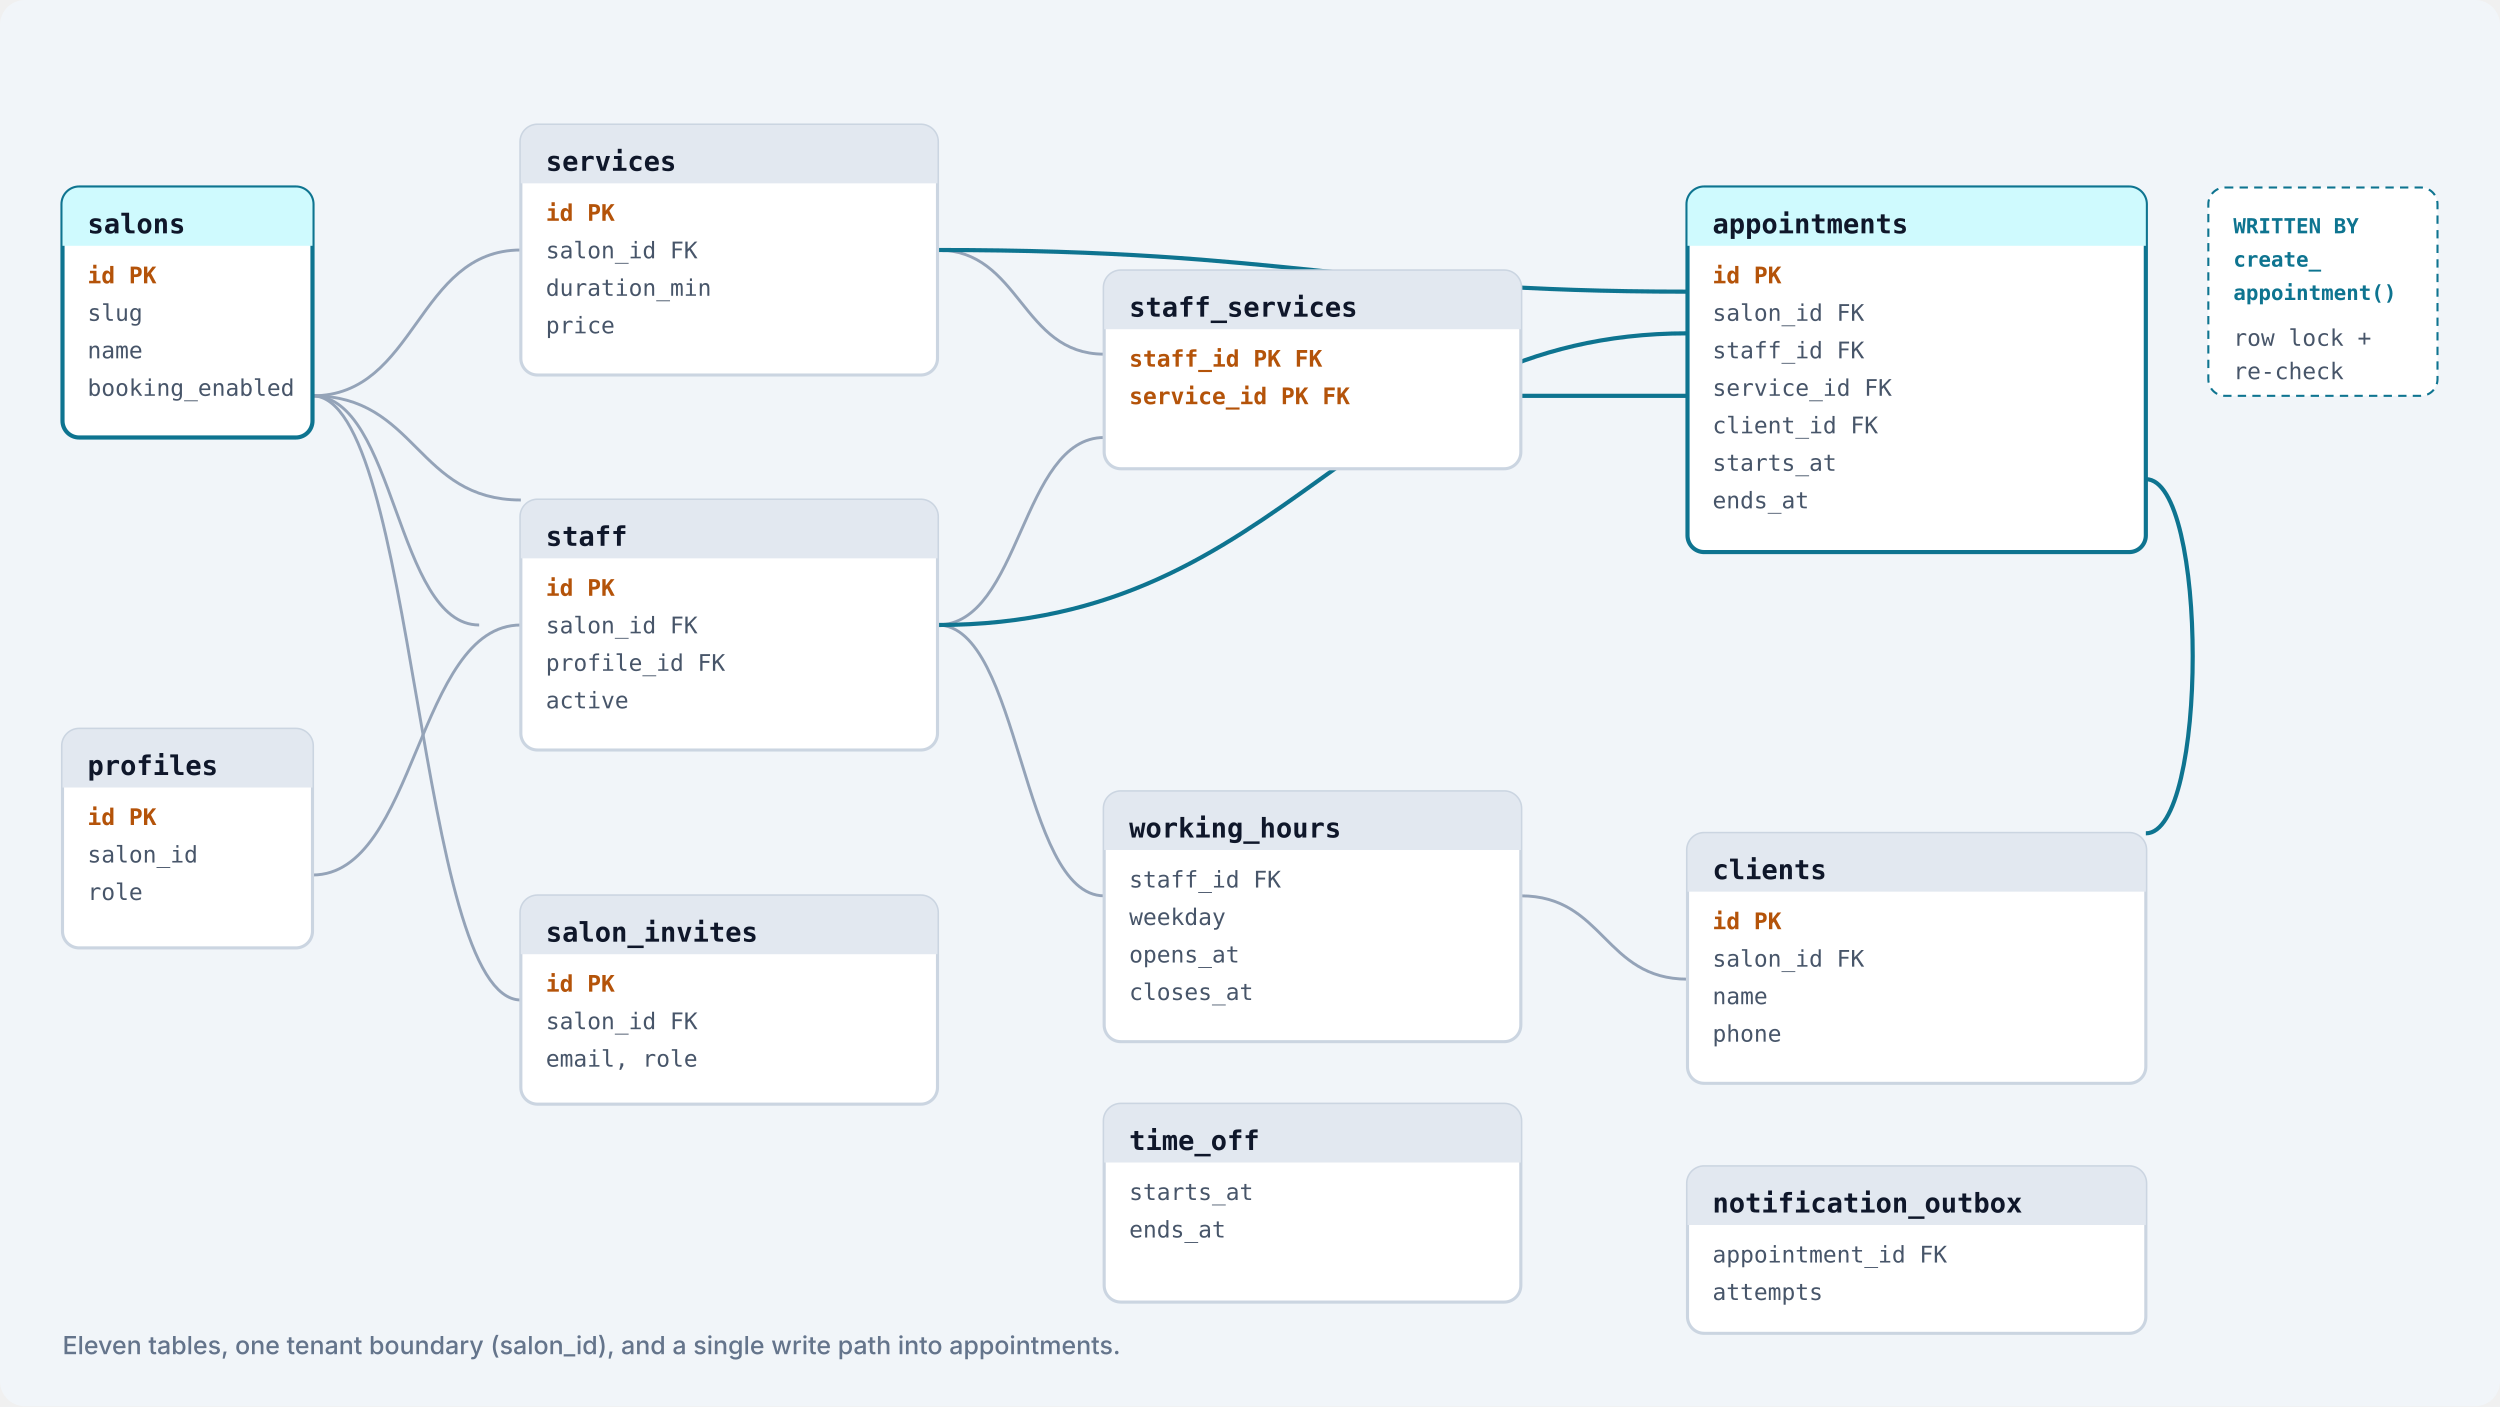
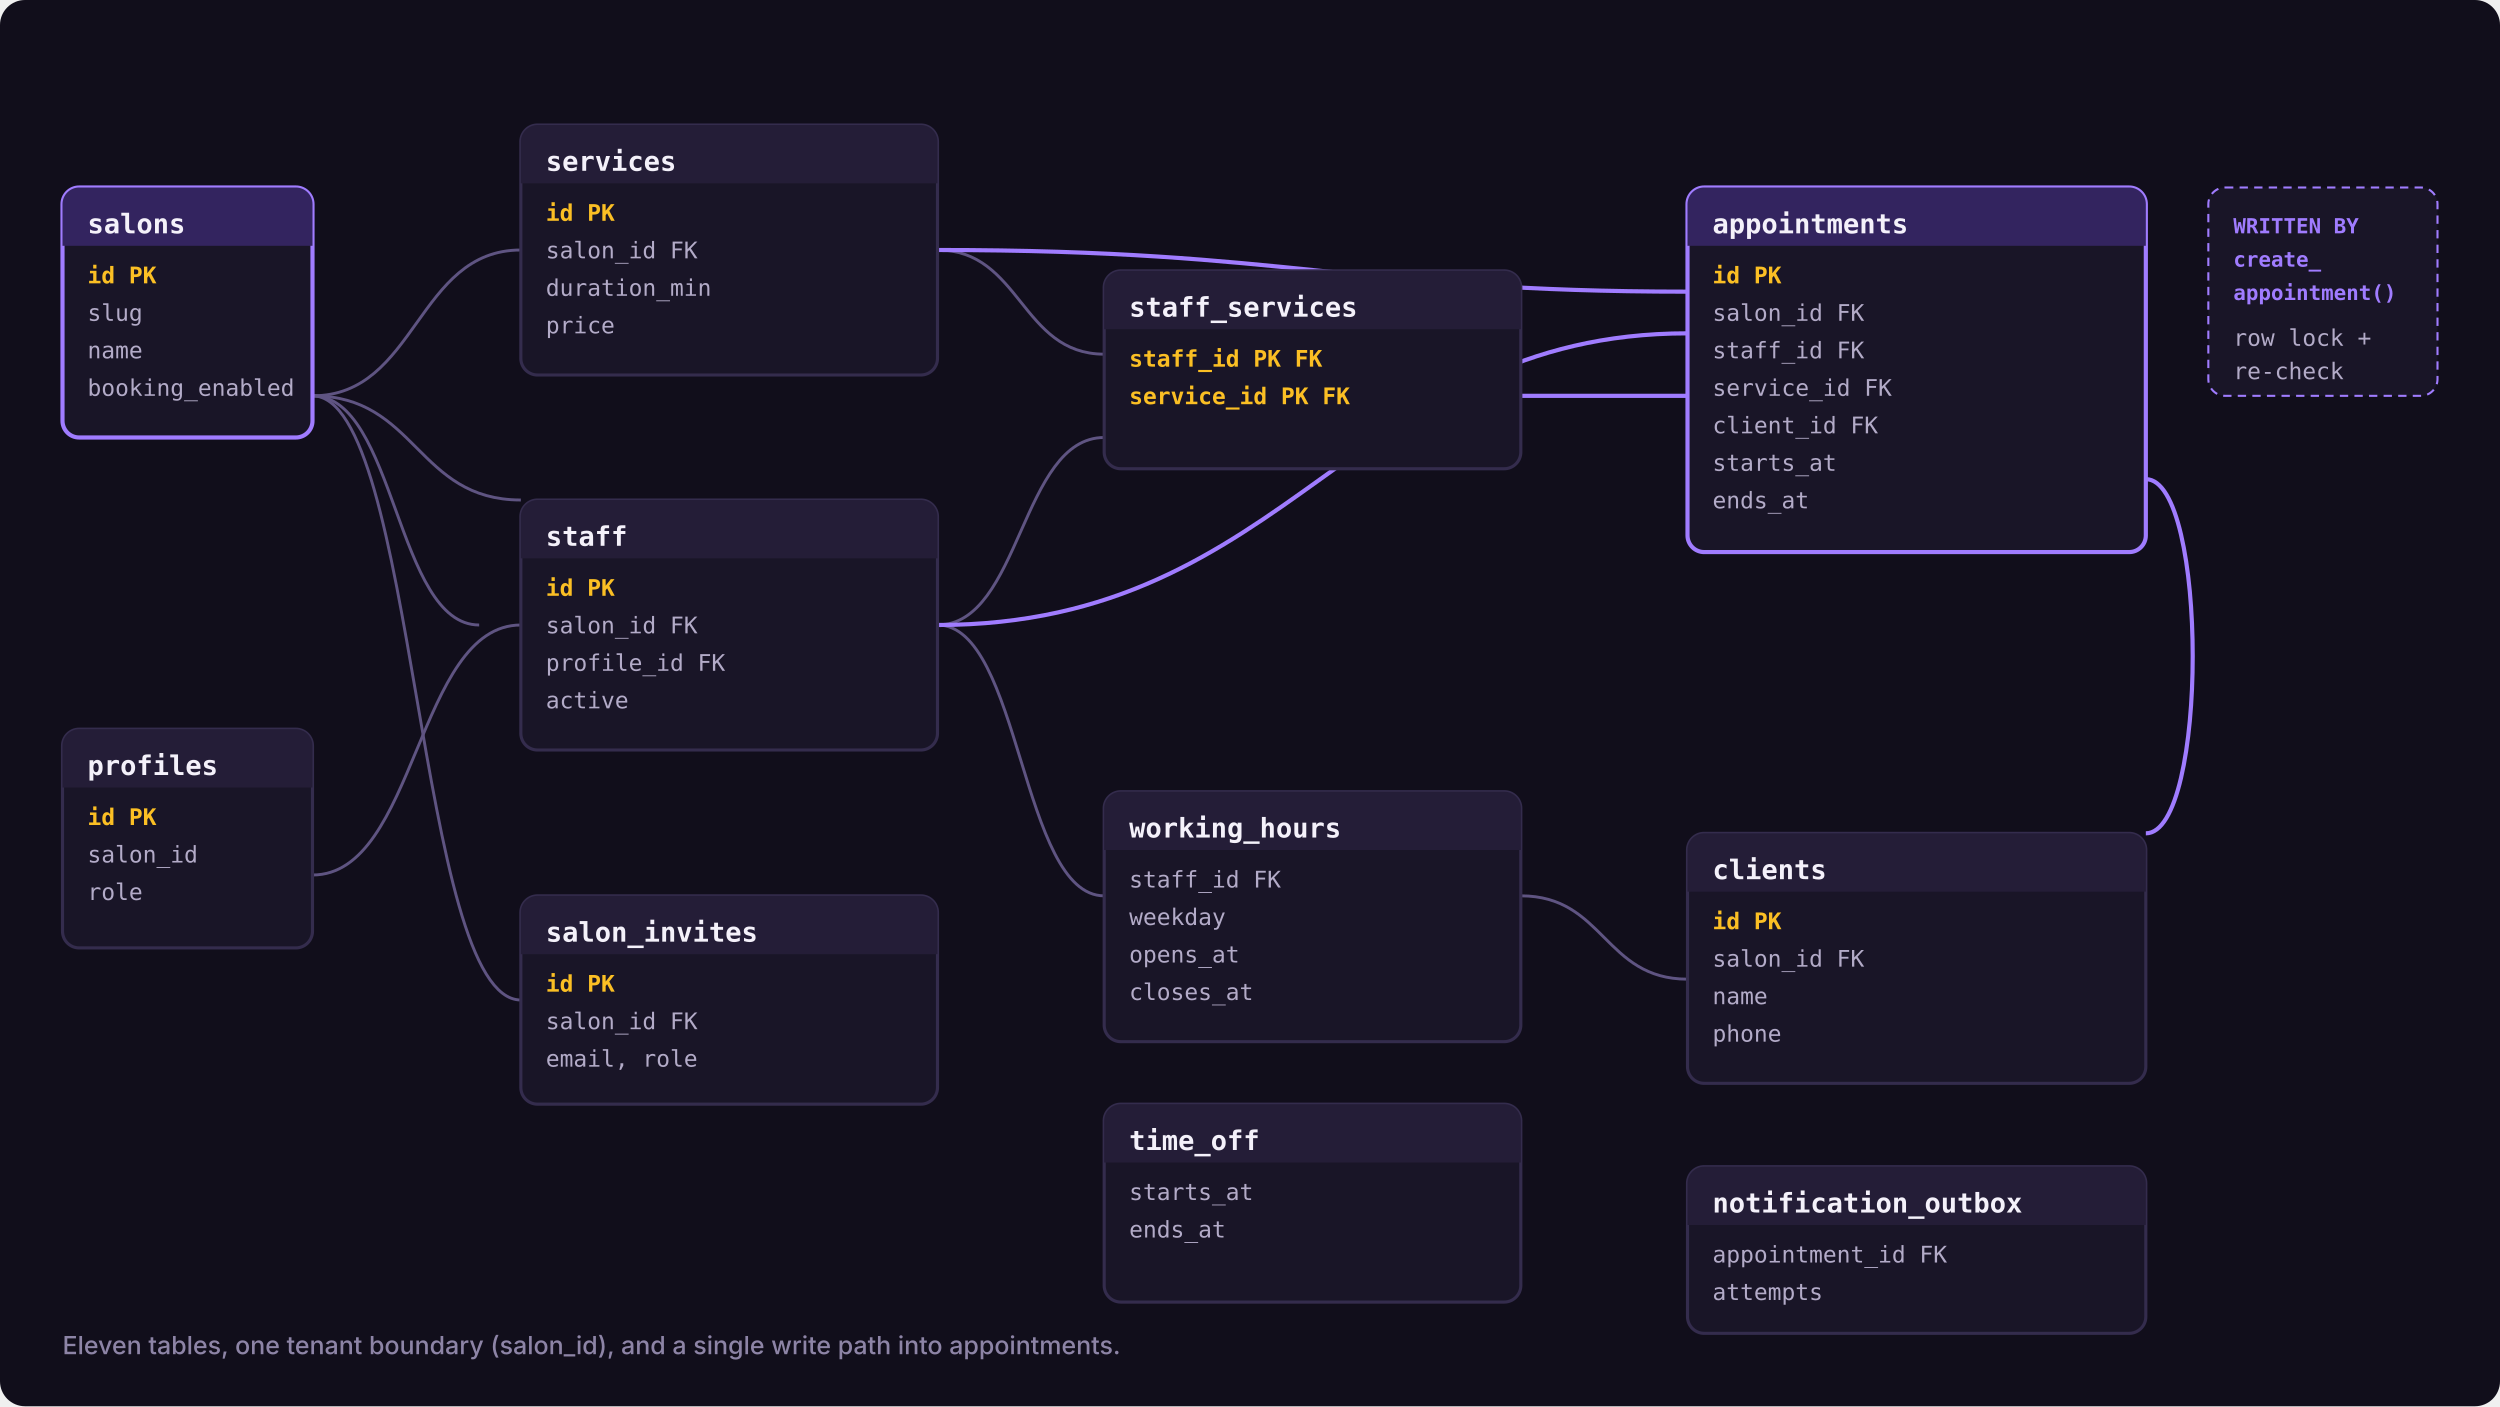
<svg xmlns="http://www.w3.org/2000/svg" viewBox="0 0 1200 675" width="1200" height="675" role="img" aria-label="Entity relationship diagram of the eleven booking tables">
  <defs>
    <style>
-       .bgc { fill: #f1f5f9; }
-       .box { fill: #ffffff; stroke: #cbd5e1; stroke-width: 1.5; rx: 8; }
-       .box-key { fill: #ffffff; stroke: #0e7490; stroke-width: 2; rx: 8; }
-       .hdr { fill: #e2e8f0; }
-       .hdr-key { fill: #cffafe; }
-       .tname { font: 600 13px "JetBrains Mono", ui-monospace, monospace; fill: #0f172a; }
-       .col { font: 400 11px "JetBrains Mono", ui-monospace, monospace; fill: #475569; }
-       .pk { font: 600 11px "JetBrains Mono", ui-monospace, monospace; fill: #b45309; }
-       .rel { stroke: #94a3b8; stroke-width: 1.4; fill: none; }
-       .rel-key { stroke: #0e7490; stroke-width: 2; fill: none; }
-       .cap { font: 500 12px Inter, system-ui, sans-serif; fill: #64748b; }
-       .badge { font: 600 10px "JetBrains Mono", ui-monospace, monospace; fill: #0e7490; }
+       .bgc { fill: #110e1b; }
+       .box { fill: #191527; stroke: #342c4d; stroke-width: 1.5; rx: 8; }
+       .box-key { fill: #191527; stroke: #a07cff; stroke-width: 2; rx: 8; }
+       .hdr { fill: #241d37; }
+       .hdr-key { fill: #33245f; }
+       .tname { font: 600 13px "JetBrains Mono", ui-monospace, monospace; fill: #f4f1fa; }
+       .col { font: 400 11px "JetBrains Mono", ui-monospace, monospace; fill: #b3abc8; }
+       .pk { font: 600 11px "JetBrains Mono", ui-monospace, monospace; fill: #fbbf24; }
+       .rel { stroke: #5f5482; stroke-width: 1.4; fill: none; }
+       .rel-key { stroke: #a07cff; stroke-width: 2; fill: none; }
+       .cap { font: 500 12px Inter, system-ui, sans-serif; fill: #8d84a6; }
+       .badge { font: 600 10px "JetBrains Mono", ui-monospace, monospace; fill: #a07cff; }
    </style>
  </defs>
  <rect class="bgc" width="1200" height="675" rx="12" />
  <g>
    <path class="rel" d="M 150 190 C 190 190, 190 300, 230 300" />
    <path class="rel" d="M 150 190 C 200 190, 200 120, 250 120" />
    <path class="rel" d="M 150 190 C 200 190, 200 240, 250 240" />
    <path class="rel" d="M 150 420 C 200 420, 200 300, 250 300" />
    <path class="rel" d="M 150 190 C 200 190, 200 480, 250 480" />
    <path class="rel" d="M 450 120 C 490 120, 490 170, 530 170" />
    <path class="rel" d="M 450 300 C 490 300, 490 210, 530 210" />
    <path class="rel" d="M 450 300 C 490 300, 490 430, 530 430" />
    <path class="rel" d="M 730 430 C 770 430, 770 470, 810 470" />
    <path class="rel-key" d="M 450 300 C 620 300, 650 160, 810 160" />
    <path class="rel-key" d="M 450 120 C 620 120, 650 140, 810 140" />
    <path class="rel-key" d="M 730 190 C 770 190, 770 190, 810 190" />
    <path class="rel-key" d="M 1030 230 C 1060 230, 1060 400, 1030 400" />
  </g>
  <g>
    <rect class="box-key" x="30" y="90" width="120" height="120" />
    <path class="hdr-key" d="M30 98a8 8 0 0 1 8-8h104a8 8 0 0 1 8 8v20H30z" />
    <text class="tname" x="42" y="112">salons</text>
    <text class="pk" x="42" y="136">id  PK</text>
    <text class="col" x="42" y="154">slug</text>
    <text class="col" x="42" y="172">name</text>
    <text class="col" x="42" y="190">booking_enabled</text>
  </g>
  <g>
    <rect class="box" x="30" y="350" width="120" height="105" />
    <path class="hdr" d="M30 358a8 8 0 0 1 8-8h104a8 8 0 0 1 8 8v20H30z" />
    <text class="tname" x="42" y="372">profiles</text>
    <text class="pk" x="42" y="396">id  PK</text>
    <text class="col" x="42" y="414">salon_id</text>
    <text class="col" x="42" y="432">role</text>
  </g>
  <g>
    <rect class="box" x="250" y="60" width="200" height="120" />
    <path class="hdr" d="M250 68a8 8 0 0 1 8-8h184a8 8 0 0 1 8 8v20H250z" />
    <text class="tname" x="262" y="82">services</text>
    <text class="pk" x="262" y="106">id  PK</text>
    <text class="col" x="262" y="124">salon_id  FK</text>
    <text class="col" x="262" y="142">duration_min</text>
    <text class="col" x="262" y="160">price</text>
  </g>
  <g>
    <rect class="box" x="250" y="240" width="200" height="120" />
    <path class="hdr" d="M250 248a8 8 0 0 1 8-8h184a8 8 0 0 1 8 8v20H250z" />
    <text class="tname" x="262" y="262">staff</text>
    <text class="pk" x="262" y="286">id  PK</text>
    <text class="col" x="262" y="304">salon_id  FK</text>
    <text class="col" x="262" y="322">profile_id  FK</text>
    <text class="col" x="262" y="340">active</text>
  </g>
  <g>
    <rect class="box" x="250" y="430" width="200" height="100" />
    <path class="hdr" d="M250 438a8 8 0 0 1 8-8h184a8 8 0 0 1 8 8v20H250z" />
    <text class="tname" x="262" y="452">salon_invites</text>
    <text class="pk" x="262" y="476">id  PK</text>
    <text class="col" x="262" y="494">salon_id  FK</text>
    <text class="col" x="262" y="512">email, role</text>
  </g>
  <g>
    <rect class="box" x="530" y="130" width="200" height="95" />
    <path class="hdr" d="M530 138a8 8 0 0 1 8-8h184a8 8 0 0 1 8 8v20H530z" />
    <text class="tname" x="542" y="152">staff_services</text>
    <text class="pk" x="542" y="176">staff_id  PK FK</text>
    <text class="pk" x="542" y="194">service_id  PK FK</text>
  </g>
  <g>
    <rect class="box" x="530" y="380" width="200" height="120" />
    <path class="hdr" d="M530 388a8 8 0 0 1 8-8h184a8 8 0 0 1 8 8v20H530z" />
    <text class="tname" x="542" y="402">working_hours</text>
    <text class="col" x="542" y="426">staff_id  FK</text>
    <text class="col" x="542" y="444">weekday</text>
    <text class="col" x="542" y="462">opens_at</text>
    <text class="col" x="542" y="480">closes_at</text>
  </g>
  <g>
    <rect class="box" x="530" y="530" width="200" height="95" />
    <path class="hdr" d="M530 538a8 8 0 0 1 8-8h184a8 8 0 0 1 8 8v20H530z" />
    <text class="tname" x="542" y="552">time_off</text>
    <text class="col" x="542" y="576">starts_at</text>
    <text class="col" x="542" y="594">ends_at</text>
  </g>
  <g>
    <rect class="box" x="810" y="400" width="220" height="120" />
    <path class="hdr" d="M810 408a8 8 0 0 1 8-8h204a8 8 0 0 1 8 8v20H810z" />
    <text class="tname" x="822" y="422">clients</text>
    <text class="pk" x="822" y="446">id  PK</text>
    <text class="col" x="822" y="464">salon_id  FK</text>
    <text class="col" x="822" y="482">name</text>
    <text class="col" x="822" y="500">phone</text>
  </g>
  <g>
    <rect class="box-key" x="810" y="90" width="220" height="175" />
    <path class="hdr-key" d="M810 98a8 8 0 0 1 8-8h204a8 8 0 0 1 8 8v20H810z" />
    <text class="tname" x="822" y="112">appointments</text>
    <text class="pk" x="822" y="136">id  PK</text>
    <text class="col" x="822" y="154">salon_id  FK</text>
    <text class="col" x="822" y="172">staff_id  FK</text>
    <text class="col" x="822" y="190">service_id  FK</text>
    <text class="col" x="822" y="208">client_id  FK</text>
    <text class="col" x="822" y="226">starts_at</text>
    <text class="col" x="822" y="244">ends_at</text>
  </g>
  <g>
    <rect class="box" x="810" y="560" width="220" height="80" />
    <path class="hdr" d="M810 568a8 8 0 0 1 8-8h204a8 8 0 0 1 8 8v20H810z" />
    <text class="tname" x="822" y="582">notification_outbox</text>
    <text class="col" x="822" y="606">appointment_id  FK</text>
    <text class="col" x="822" y="624">attempts</text>
  </g>
  <g>
-     <rect x="1060" y="90" width="110" height="100" rx="8" fill="#ffffff" stroke="#0e7490" stroke-dasharray="4 3" />
+     <rect x="1060" y="90" width="110" height="100" rx="8" fill="#191527" stroke="#a07cff" stroke-dasharray="4 3" />
    <text class="badge" x="1072" y="112">WRITTEN BY</text>
    <text class="badge" x="1072" y="128">create_</text>
    <text class="badge" x="1072" y="144">appointment()</text>
    <text class="col" x="1072" y="166">row lock +</text>
    <text class="col" x="1072" y="182">re-check</text>
  </g>
  <text class="cap" x="30" y="650">Eleven tables, one tenant boundary (salon_id), and a single write path into appointments.</text>
</svg>
